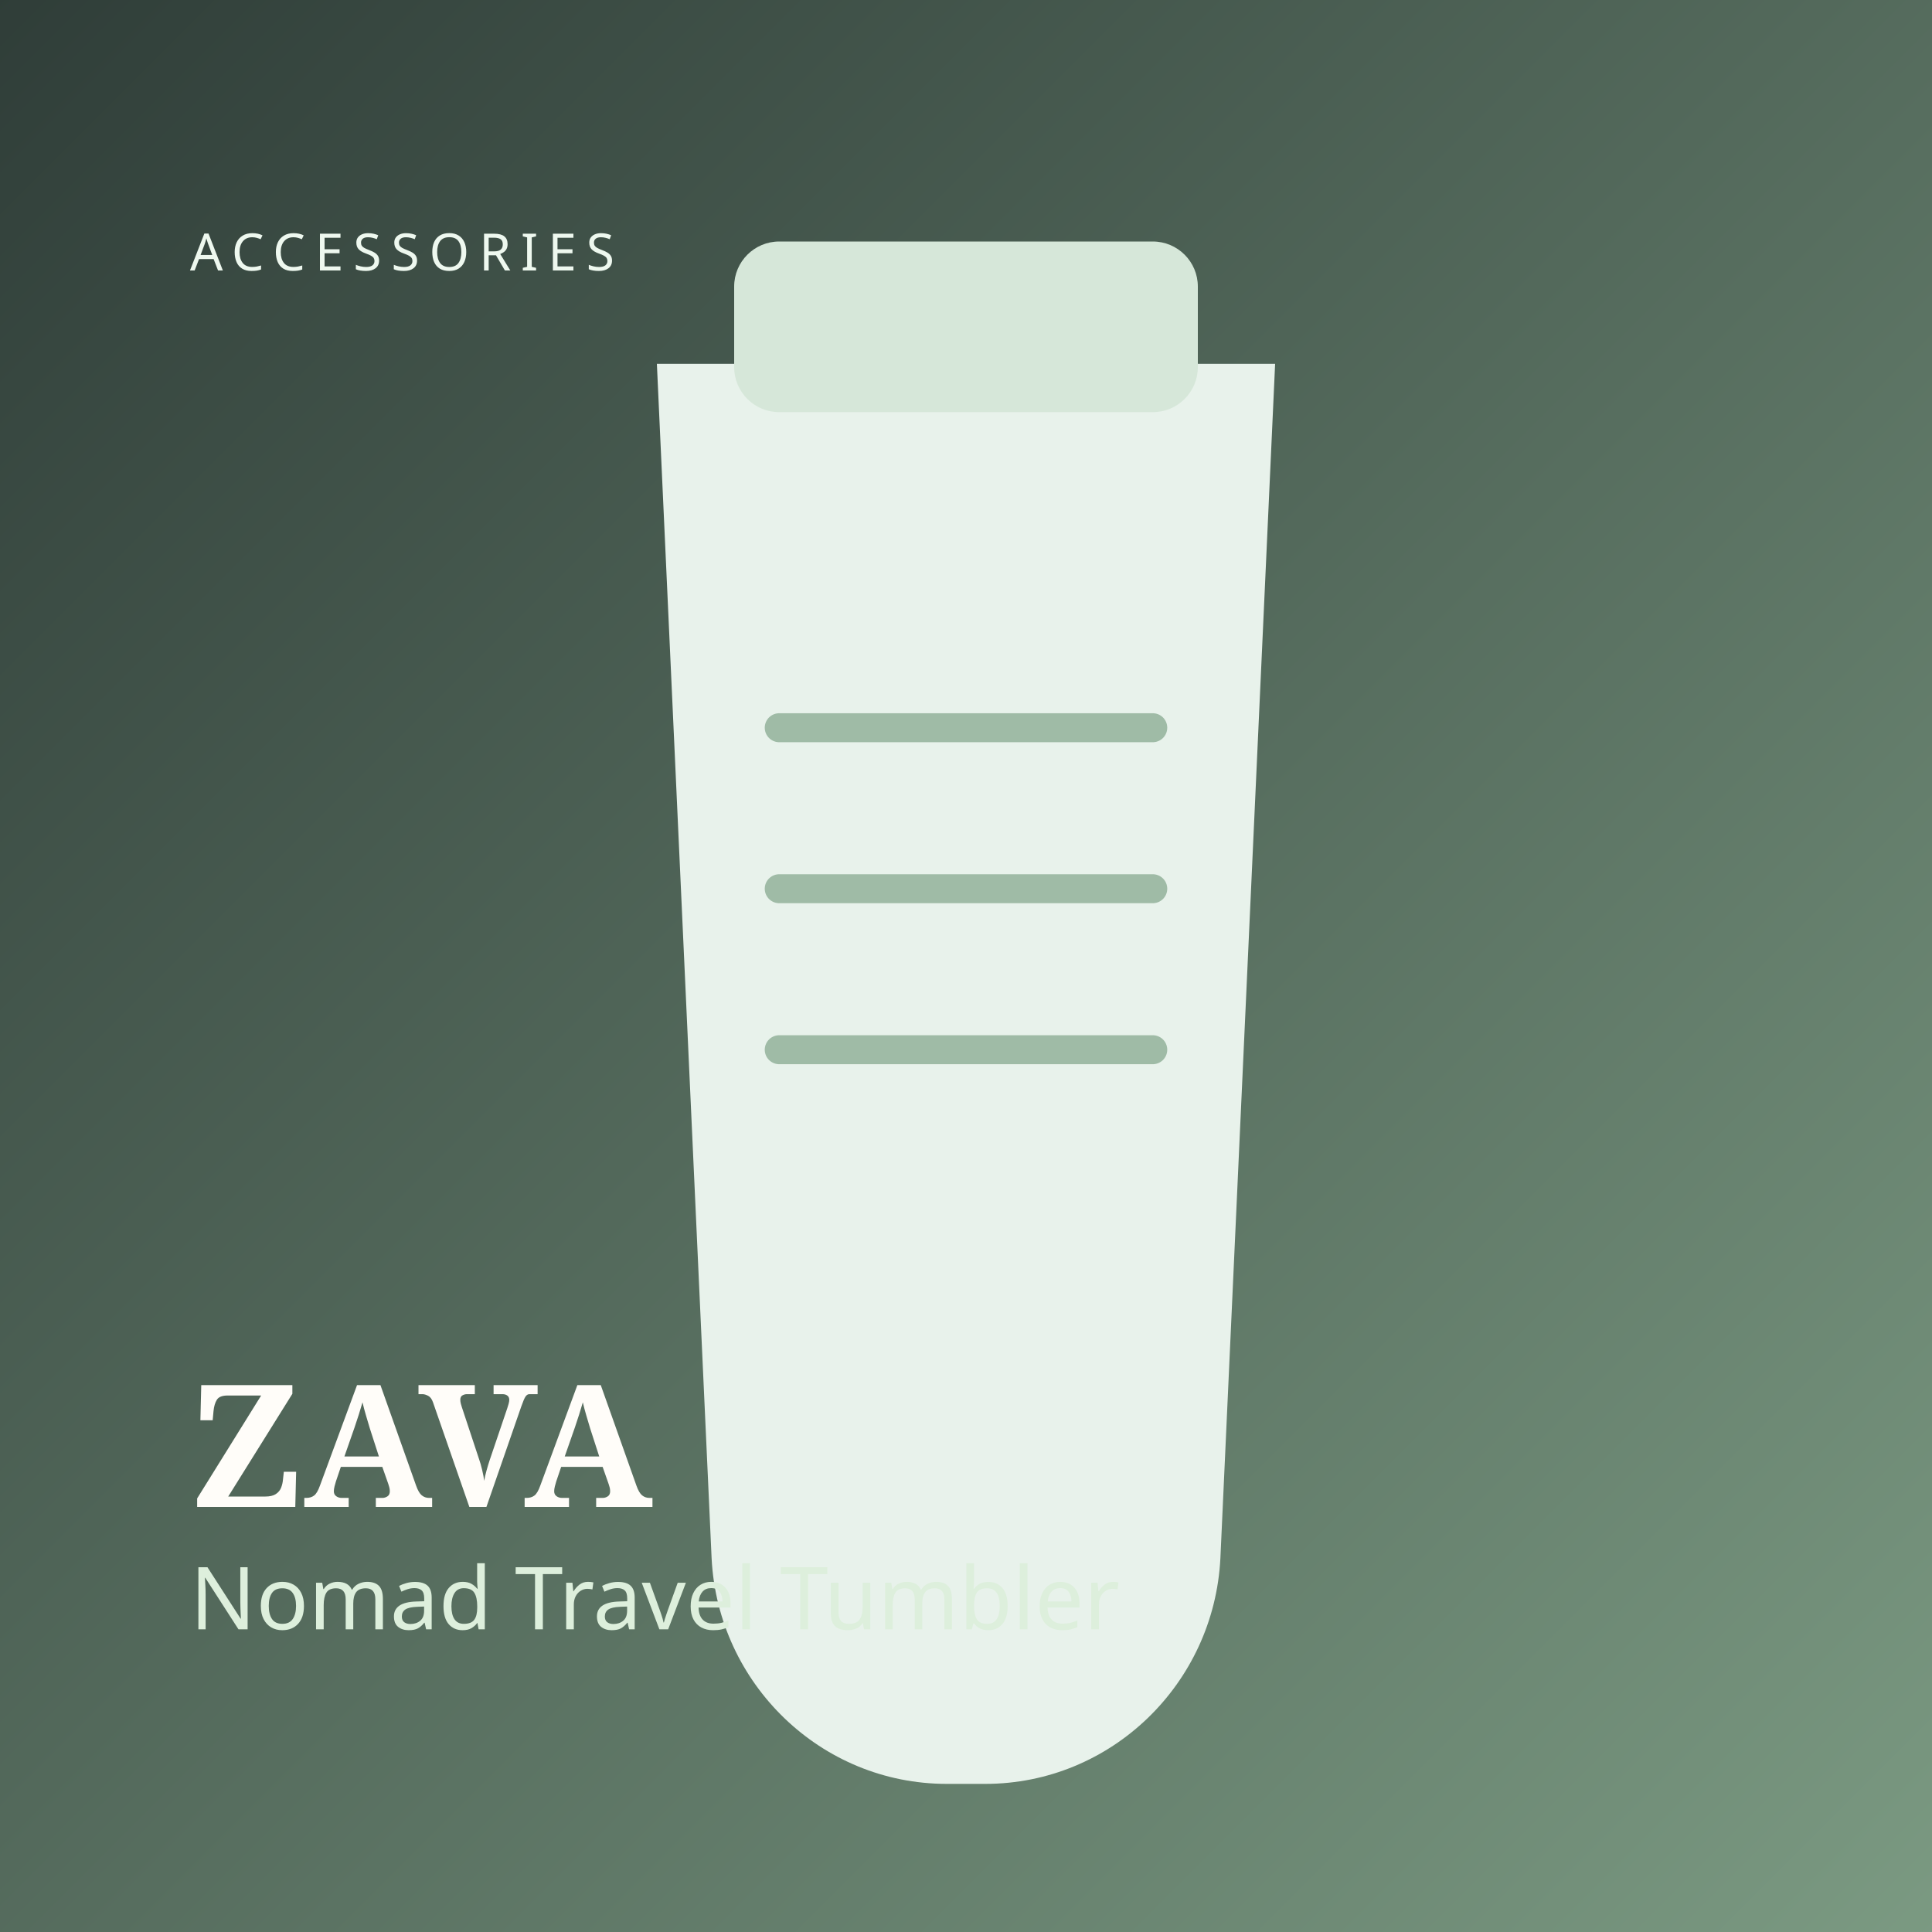
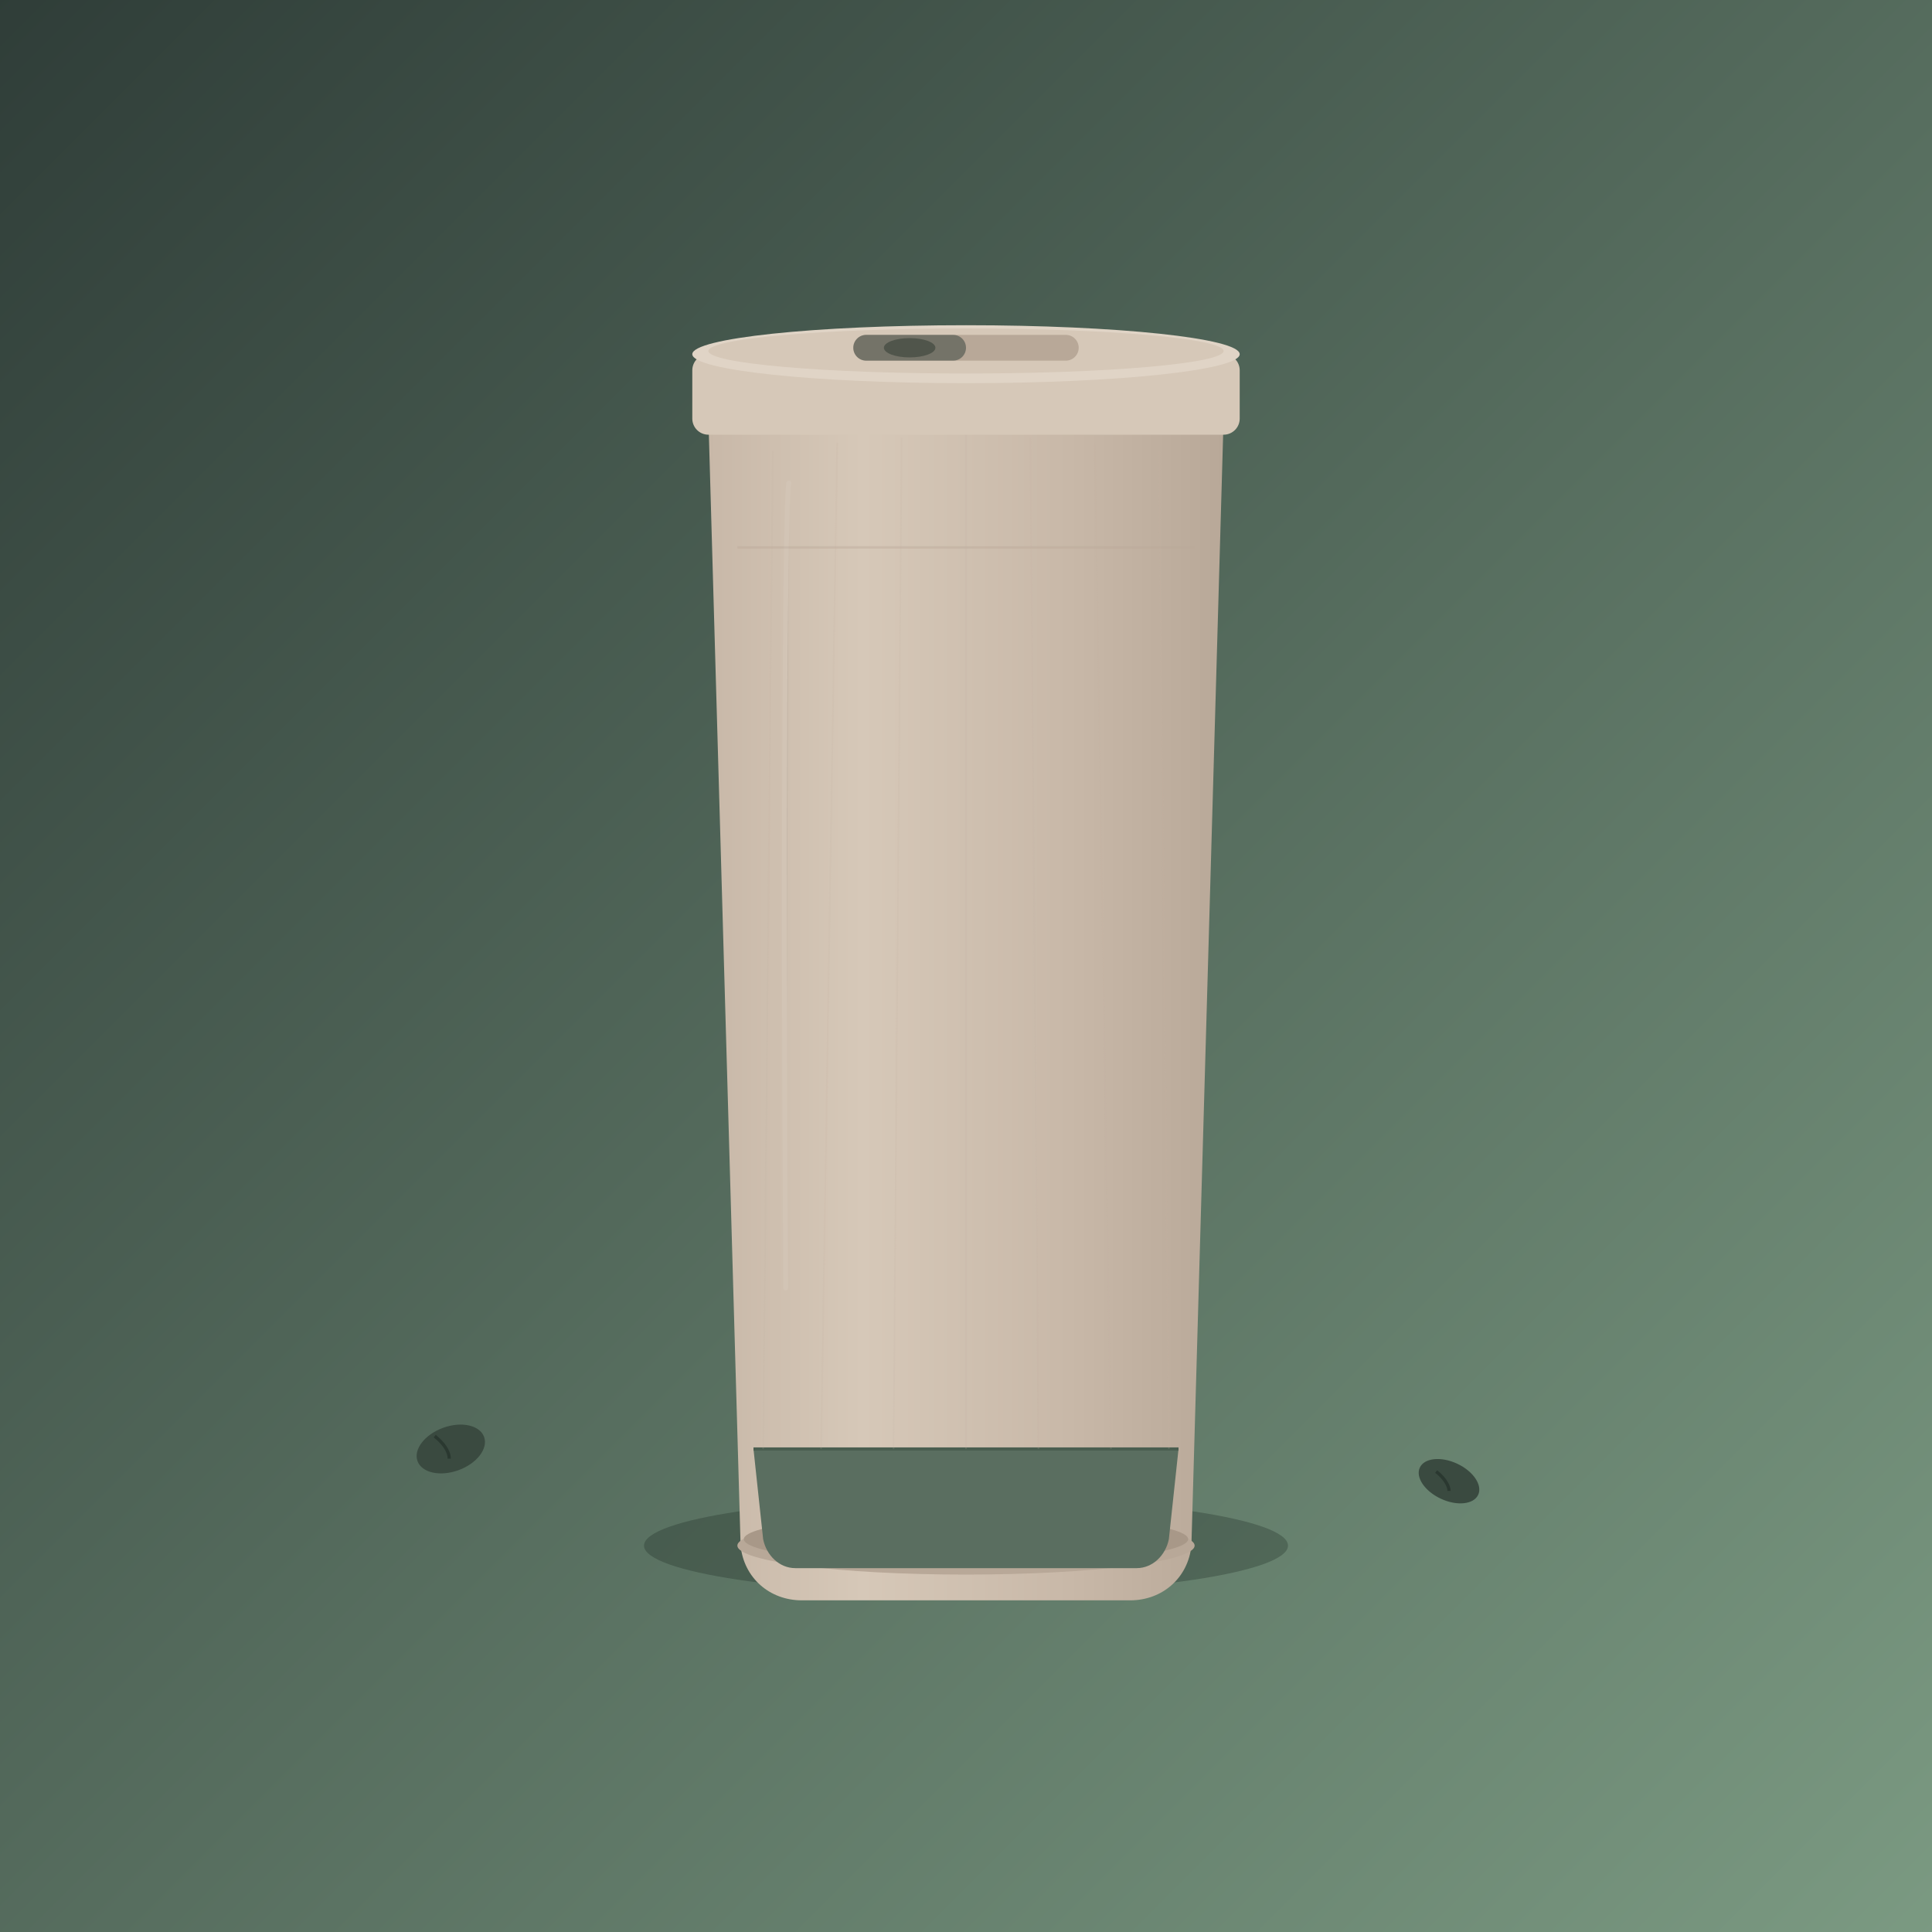
<svg xmlns="http://www.w3.org/2000/svg" viewBox="0 0 1200 1200" role="img" aria-label="Zava Nomad Travel Tumbler">
  <defs>
    <linearGradient id="bg" x1="0" y1="0" x2="1" y2="1">
      <stop offset="0%" stop-color="#2f3d38" />
      <stop offset="100%" stop-color="#7b9a82" />
    </linearGradient>
+     <linearGradient id="body" x1="0" y1="0" x2="1" y2="0">
+       <stop offset="0%" stop-color="#c8b8a8" />
+       <stop offset="30%" stop-color="#d6c8b8" />
+       <stop offset="70%" stop-color="#c8b8a8" />
+       <stop offset="100%" stop-color="#b8a898" />
+     </linearGradient>
  </defs>
  <rect width="1200" height="1200" fill="url(#bg)" />
-   <path d="M408 226h384l-34 742c-4 78-68 140-146 140h-24c-78 0-142-62-146-140l-34-742z" fill="#e8f2eb" />
-   <rect x="456" y="150" width="288" height="106" rx="28" fill="#d6e7d9" />
-   <path d="M484 452h232" stroke="#9fbba6" stroke-width="18" stroke-linecap="round" />
-   <path d="M484 552h232" stroke="#9fbba6" stroke-width="18" stroke-linecap="round" />
-   <path d="M484 652h232" stroke="#9fbba6" stroke-width="18" stroke-linecap="round" />
-   <text x="118" y="168" fill="#eef8ef" font-size="32" font-family="Segoe UI, sans-serif" letter-spacing="6">ACCESSORIES</text>
-   <text x="118" y="936" fill="#fffdf9" font-size="106" font-family="Georgia, serif" font-weight="700">ZAVA</text>
-   <text x="118" y="1012" fill="#ddefdc" font-size="54" font-family="Segoe UI, sans-serif">Nomad Travel Tumbler</text>
+   <ellipse cx="600" cy="960" rx="200" ry="30" fill="#1a2820" opacity="0.3" />
+   <path d="M440 260h320l-20 700c-2 20-18 34-38 34H498c-20 0-36-14-38-34l-20-700z" fill="url(#body)" />
+   <ellipse cx="600" cy="960" rx="142" ry="18" fill="#b8a898" />
+   <ellipse cx="600" cy="956" rx="138" ry="16" fill="#a89888" />
+   <path d="M468 900h264l-6 56c-2 10-10 18-20 18H494c-10 0-18-8-20-18l-6-56z" fill="#5a6e60" />
+   <path d="M468 900h264" stroke="#4a5e50" stroke-width="2" />
+   <path d="M458 340h284" stroke="#baa898" stroke-width="1.5" opacity="0.4" />
+   <rect x="430" y="220" width="340" height="50" rx="10" fill="#d6c8b8" />
+   <ellipse cx="600" cy="220" rx="170" ry="18" fill="#e0d4c6" />
+   <ellipse cx="600" cy="218" rx="160" ry="14" fill="#d6c8b8" />
+   <rect x="530" y="208" width="140" height="16" rx="8" fill="#b8a898" />
+   <rect x="530" y="208" width="70" height="16" rx="8" fill="#2f3d38" opacity="0.5" />
+   <ellipse cx="565" cy="216" rx="16" ry="6" fill="#1a2820" opacity="0.4" />
+   <line x1="480" y1="280" x2="474" y2="900" stroke="#c0b0a0" stroke-width="1" opacity="0.15" />
+   <line x1="520" y1="275" x2="510" y2="900" stroke="#c0b0a0" stroke-width="1" opacity="0.15" />
+   <line x1="560" y1="272" x2="555" y2="900" stroke="#c0b0a0" stroke-width="1" opacity="0.15" />
+   <line x1="600" y1="270" x2="600" y2="900" stroke="#c0b0a0" stroke-width="1" opacity="0.15" />
+   <line x1="640" y1="272" x2="645" y2="900" stroke="#c0b0a0" stroke-width="1" opacity="0.15" />
+   <line x1="680" y1="275" x2="690" y2="900" stroke="#c0b0a0" stroke-width="1" opacity="0.15" />
+   <line x1="720" y1="280" x2="726" y2="900" stroke="#c0b0a0" stroke-width="1" opacity="0.15" />
+   <path d="M490 300c-2 0-4 200-2 500" stroke="#fff" stroke-width="3" opacity="0.06" stroke-linecap="round" />
+   <ellipse cx="280" cy="900" rx="22" ry="14" transform="rotate(-20 280 900)" fill="#3a4a40" />
+   <path d="M270 892c5 4 9 9 9 14" stroke="#2a3830" stroke-width="2" fill="none" />
+   <ellipse cx="900" cy="920" rx="20" ry="12" transform="rotate(25 900 920)" fill="#3a4a40" />
+   <path d="M892 914c4 3 8 8 8 12" stroke="#2a3830" stroke-width="2" fill="none" />
</svg>
